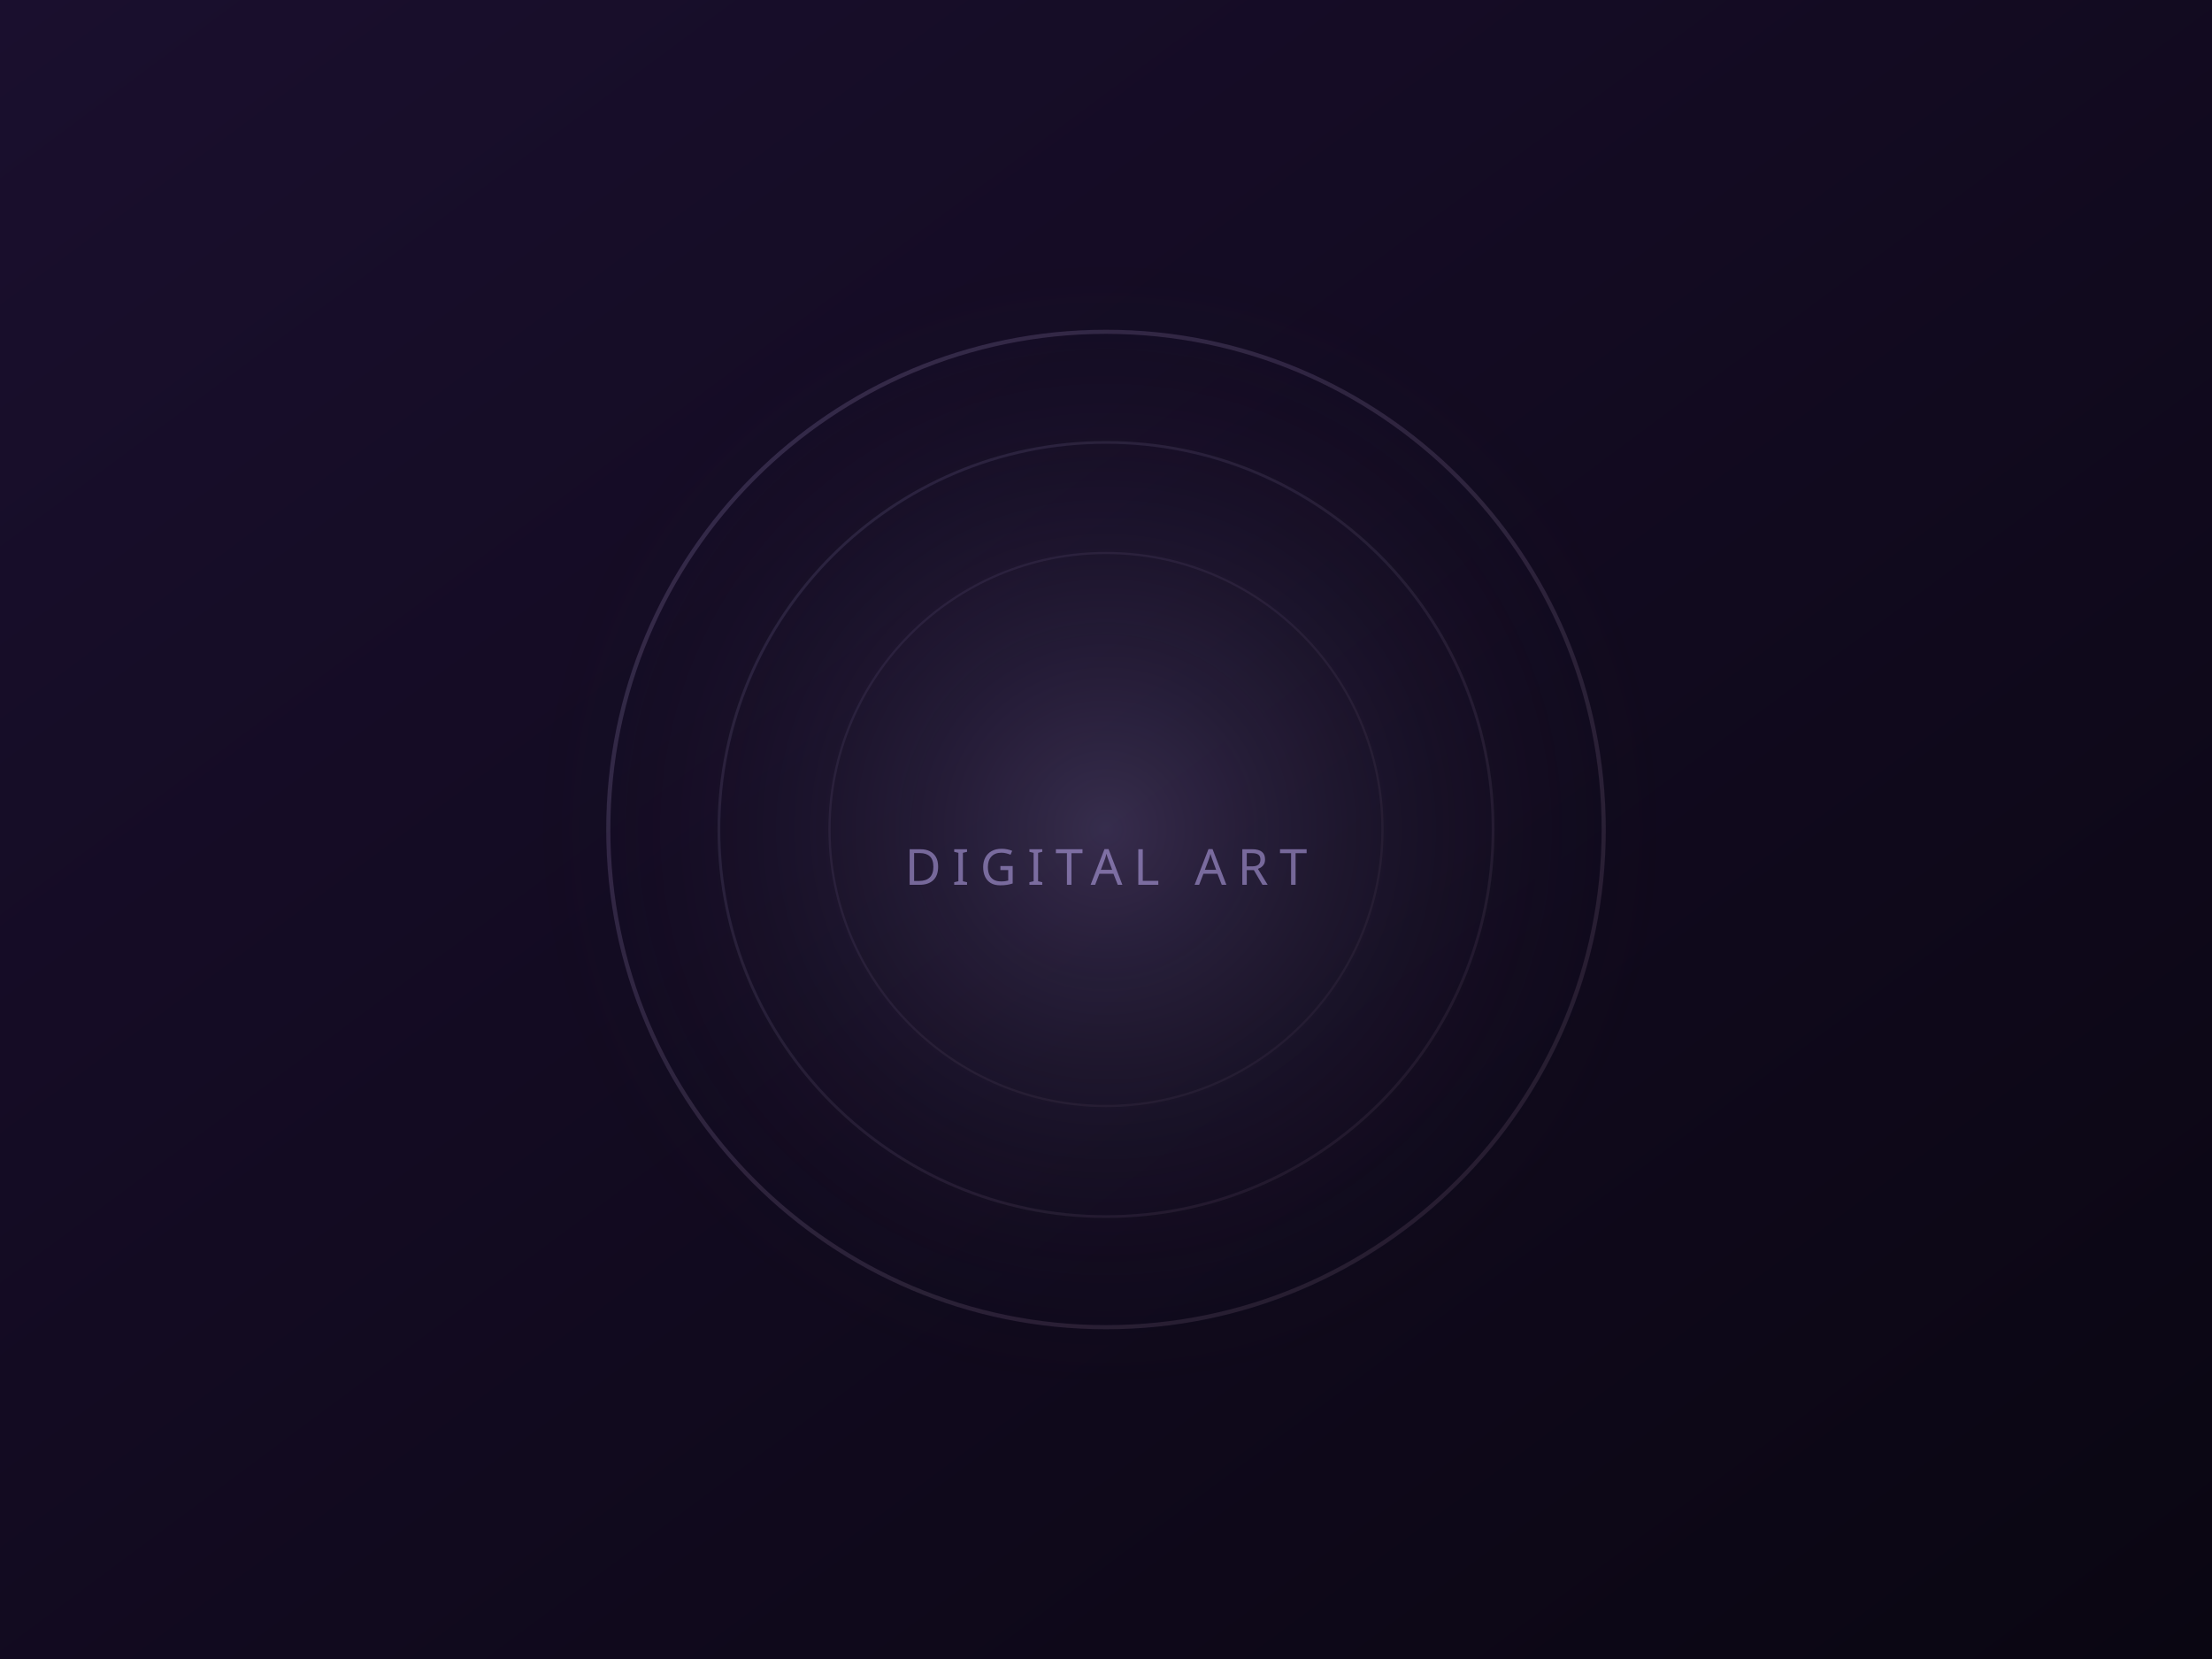
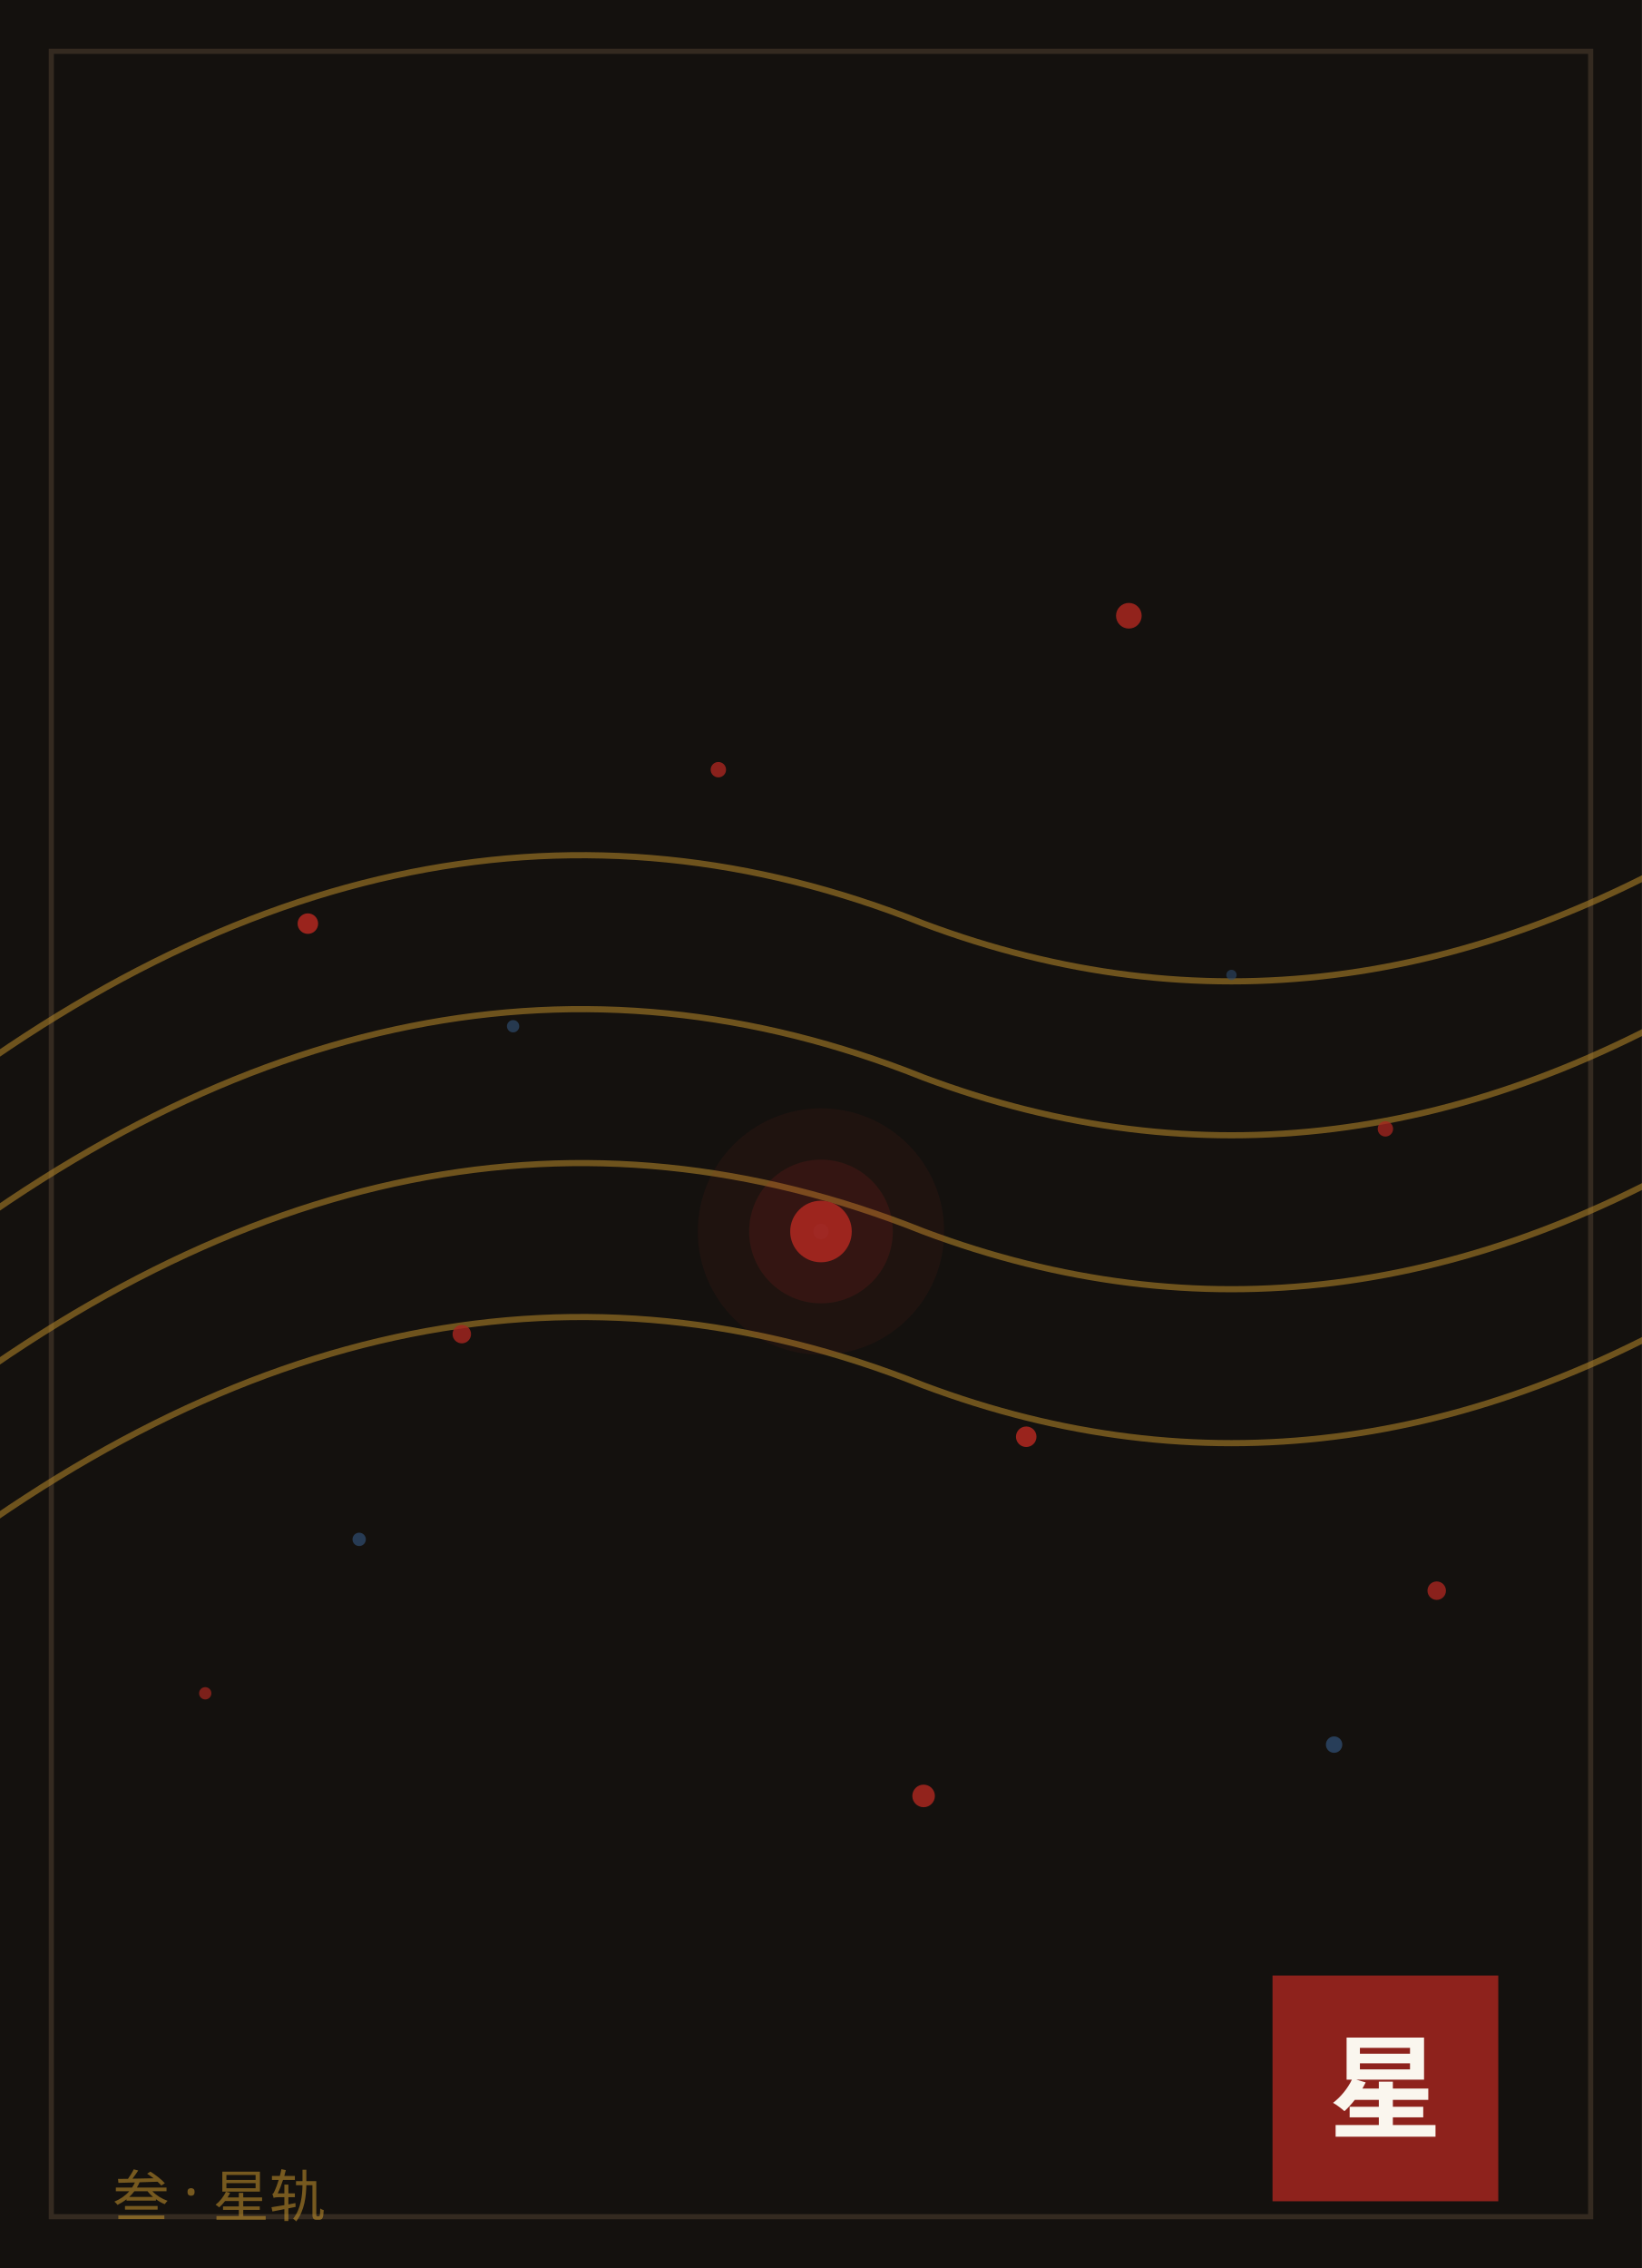
- <svg xmlns="http://www.w3.org/2000/svg" viewBox="0 0 800 600">
-   <defs>
-     <linearGradient id="g1" x1="0%" y1="0%" x2="100%" y2="100%">
-       <stop offset="0%" stop-color="#1a0f2e" />
-       <stop offset="100%" stop-color="#0a0612" />
-     </linearGradient>
-     <linearGradient id="g2" x1="0%" y1="0%" x2="100%" y2="100%">
-       <stop offset="0%" stop-color="#c9b6ff" stop-opacity="0.3" />
-       <stop offset="100%" stop-color="#ffd1e8" stop-opacity="0.15" />
-     </linearGradient>
-     <radialGradient id="g3" cx="50%" cy="50%" r="50%">
-       <stop offset="0%" stop-color="#c9b6ff" stop-opacity="0.2" />
-       <stop offset="100%" stop-color="transparent" />
-     </radialGradient>
-   </defs>
-   <rect width="800" height="600" fill="url(#g1)" />
-   <circle cx="400" cy="300" r="180" fill="none" stroke="url(#g2)" stroke-width="1.5" opacity="0.6" />
-   <circle cx="400" cy="300" r="140" fill="none" stroke="url(#g2)" stroke-width="1" opacity="0.4" />
-   <circle cx="400" cy="300" r="100" fill="none" stroke="url(#g2)" stroke-width="0.8" opacity="0.3" />
-   <circle cx="400" cy="300" r="220" fill="url(#g3)" />
-   <text x="400" y="320" text-anchor="middle" fill="#c9b6ff" font-family="system-ui, sans-serif" font-size="18" font-weight="300" letter-spacing="4" opacity="0.5">DIGITAL ART</text>
+ <svg xmlns="http://www.w3.org/2000/svg" viewBox="0 0 320 442">
+   <rect width="320" height="442" fill="#14110e" />
+   <rect x="10" y="10" width="300" height="422" fill="none" stroke="#4a3a2b" stroke-width="1" opacity="0.6" />
+   <g stroke="#b8892a" stroke-width="1.2" fill="none" opacity="0.55">
+     <path d="M-20 220 Q80 140 180 180 Q260 210 340 160" />
+     <path d="M-20 250 Q80 170 180 210 Q260 240 340 190" />
+     <path d="M-20 280 Q80 200 180 240 Q260 270 340 220" />
+     <path d="M-20 310 Q80 230 180 270 Q260 300 340 250" />
+   </g>
+   <g fill="#a8261f">
+     <circle cx="60" cy="180" r="2" opacity="0.9" />
+     <circle cx="140" cy="150" r="1.5" opacity="0.8" />
+     <circle cx="220" cy="120" r="2.5" opacity="0.85" />
+     <circle cx="90" cy="260" r="1.8" opacity="0.8" />
+     <circle cx="200" cy="280" r="2" opacity="0.9" />
+     <circle cx="270" cy="220" r="1.5" opacity="0.75" />
+     <circle cx="40" cy="330" r="1.2" opacity="0.7" />
+     <circle cx="180" cy="350" r="2.2" opacity="0.85" />
+     <circle cx="280" cy="310" r="1.8" opacity="0.8" />
+   </g>
+   <g fill="#2d4a6b">
+     <circle cx="100" cy="200" r="1.2" opacity="0.7" />
+     <circle cx="160" cy="240" r="1.5" opacity="0.8" />
+     <circle cx="240" cy="190" r="1" opacity="0.6" />
+     <circle cx="70" cy="300" r="1.3" opacity="0.75" />
+     <circle cx="260" cy="340" r="1.6" opacity="0.8" />
+   </g>
+   <circle cx="160" cy="240" r="6" fill="#a8261f" opacity="0.9" />
+   <circle cx="160" cy="240" r="14" fill="#a8261f" opacity="0.15" />
+   <circle cx="160" cy="240" r="24" fill="#a8261f" opacity="0.08" />
+   <rect x="248" y="385" width="44" height="44" fill="#a8261f" opacity="0.82" />
+   <text x="270" y="415" text-anchor="middle" font-family="SimSun,serif" font-size="22" fill="#faf6ee" font-weight="700">星</text>
+   <text x="22" y="432" font-family="SimSun,serif" font-size="11" fill="#b8892a" opacity="0.6">叁 · 星轨</text>
</svg>
